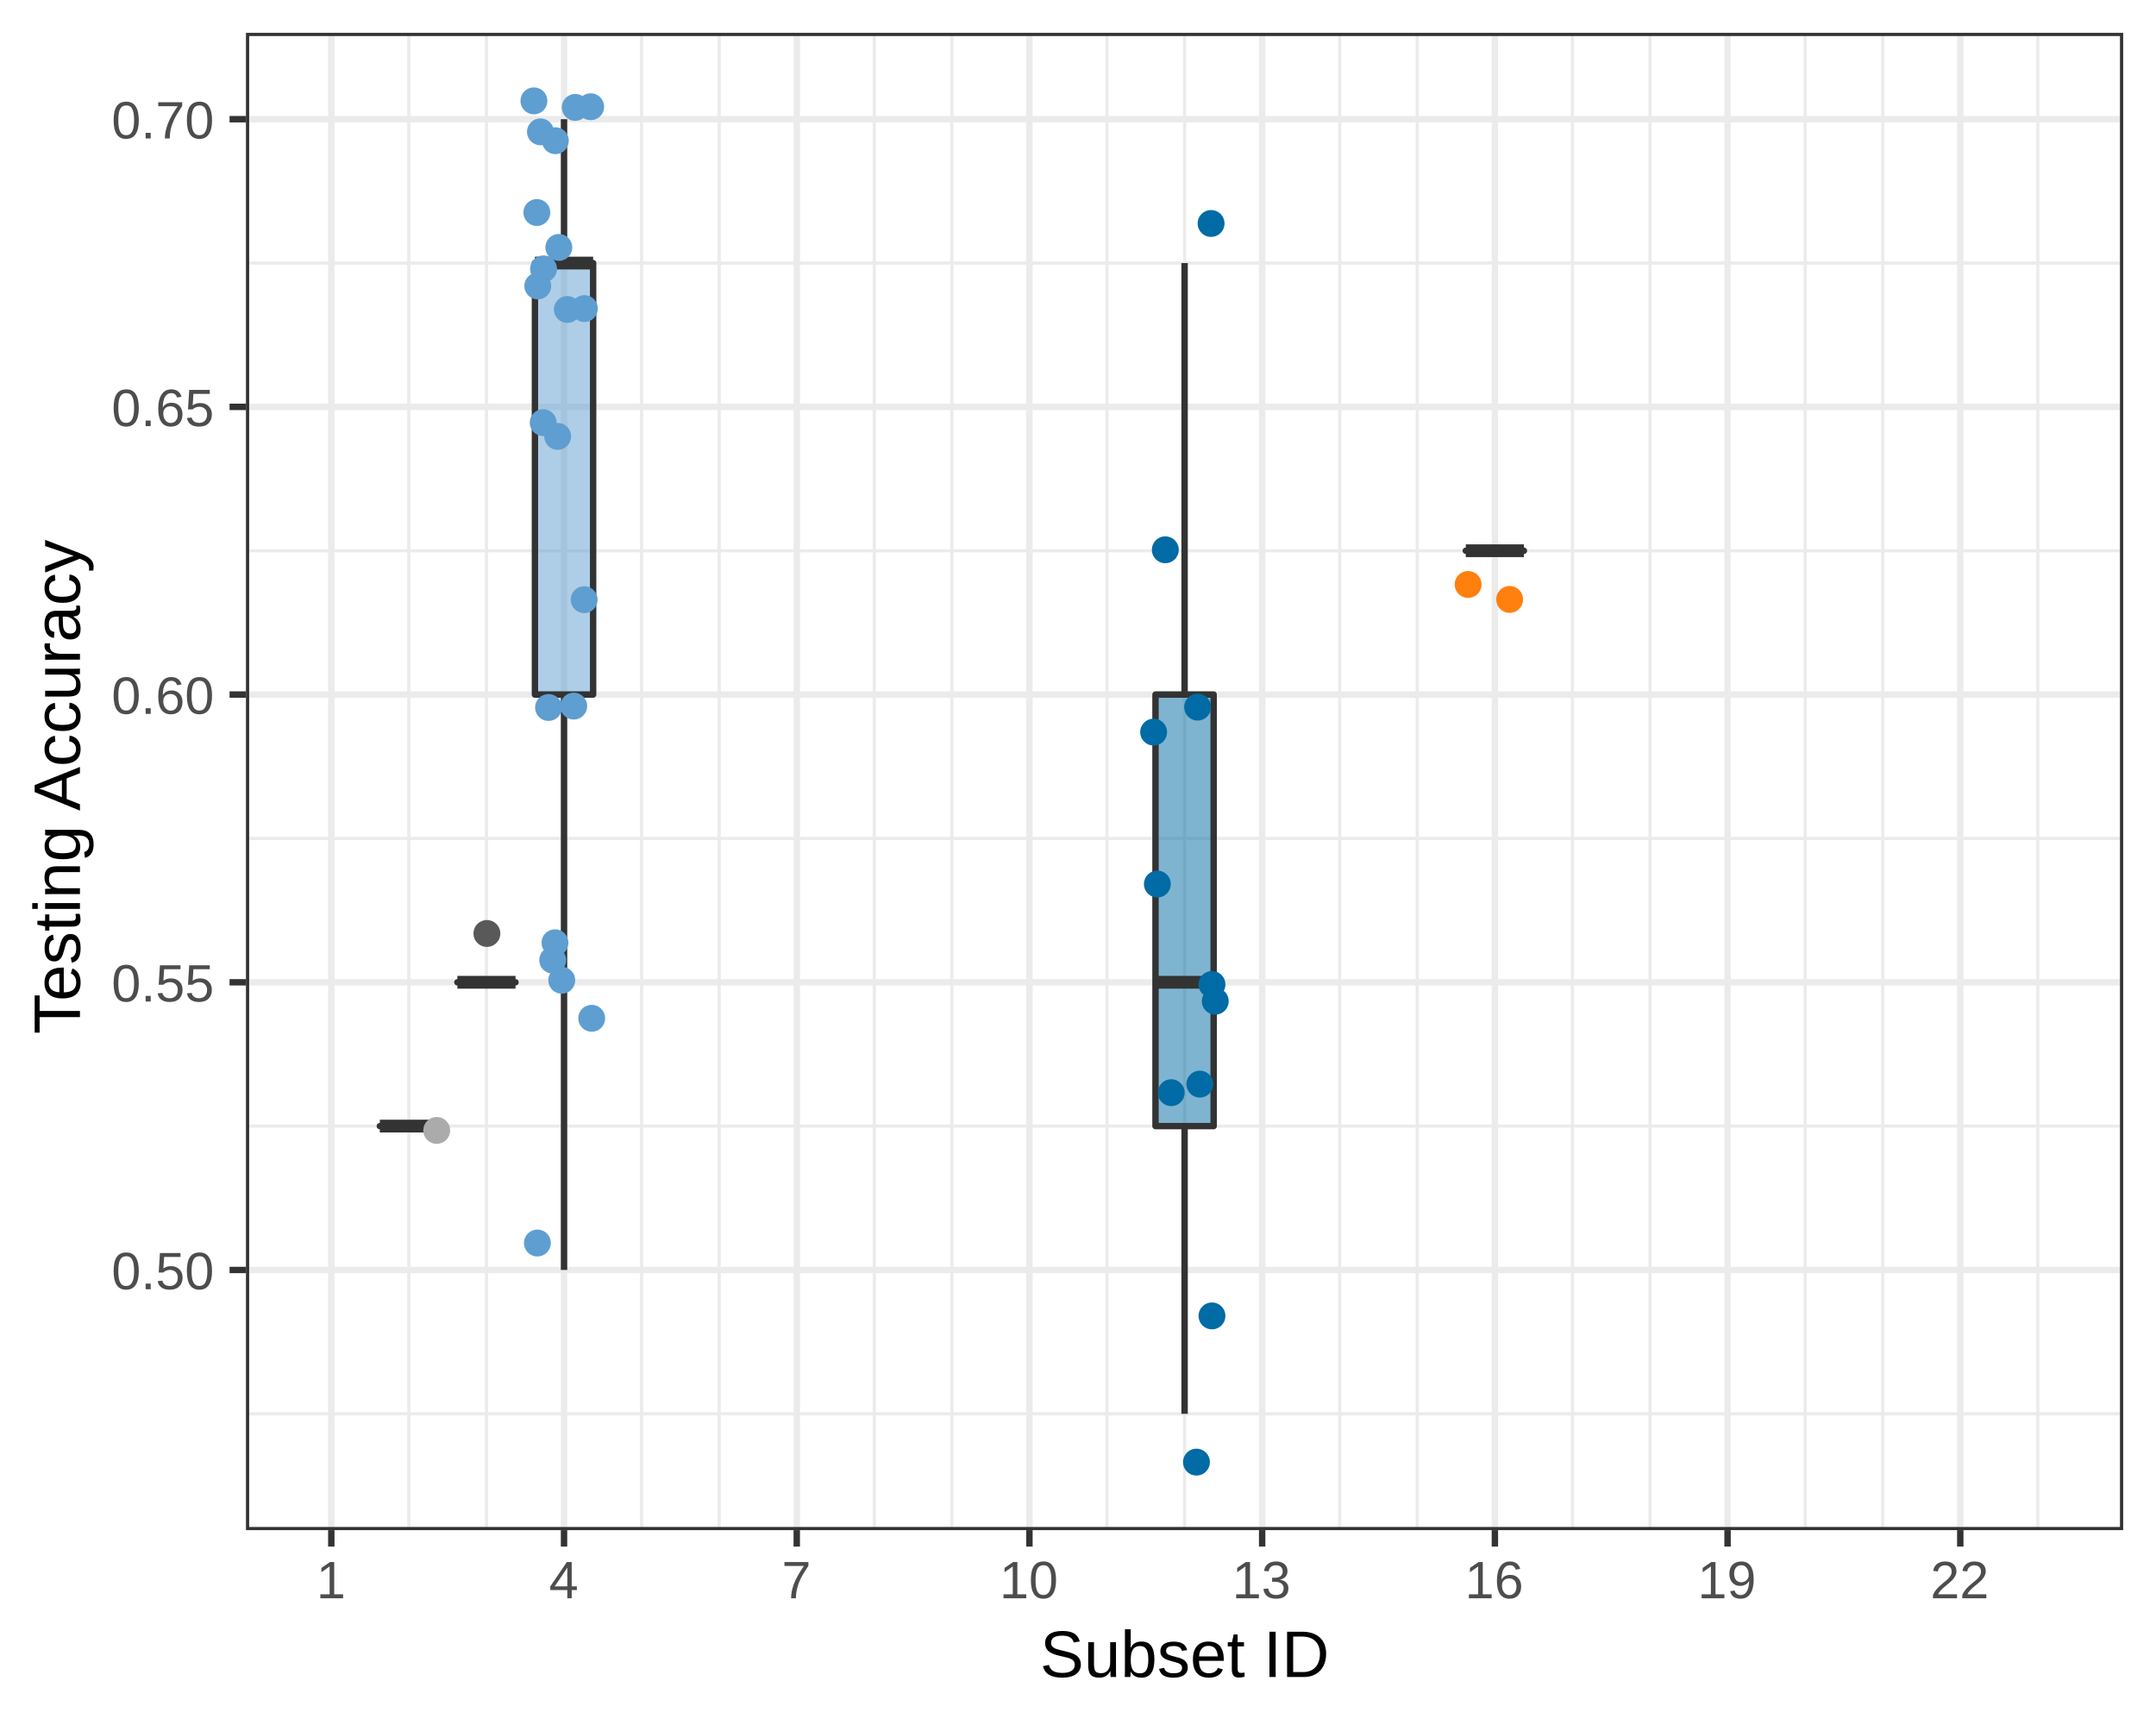
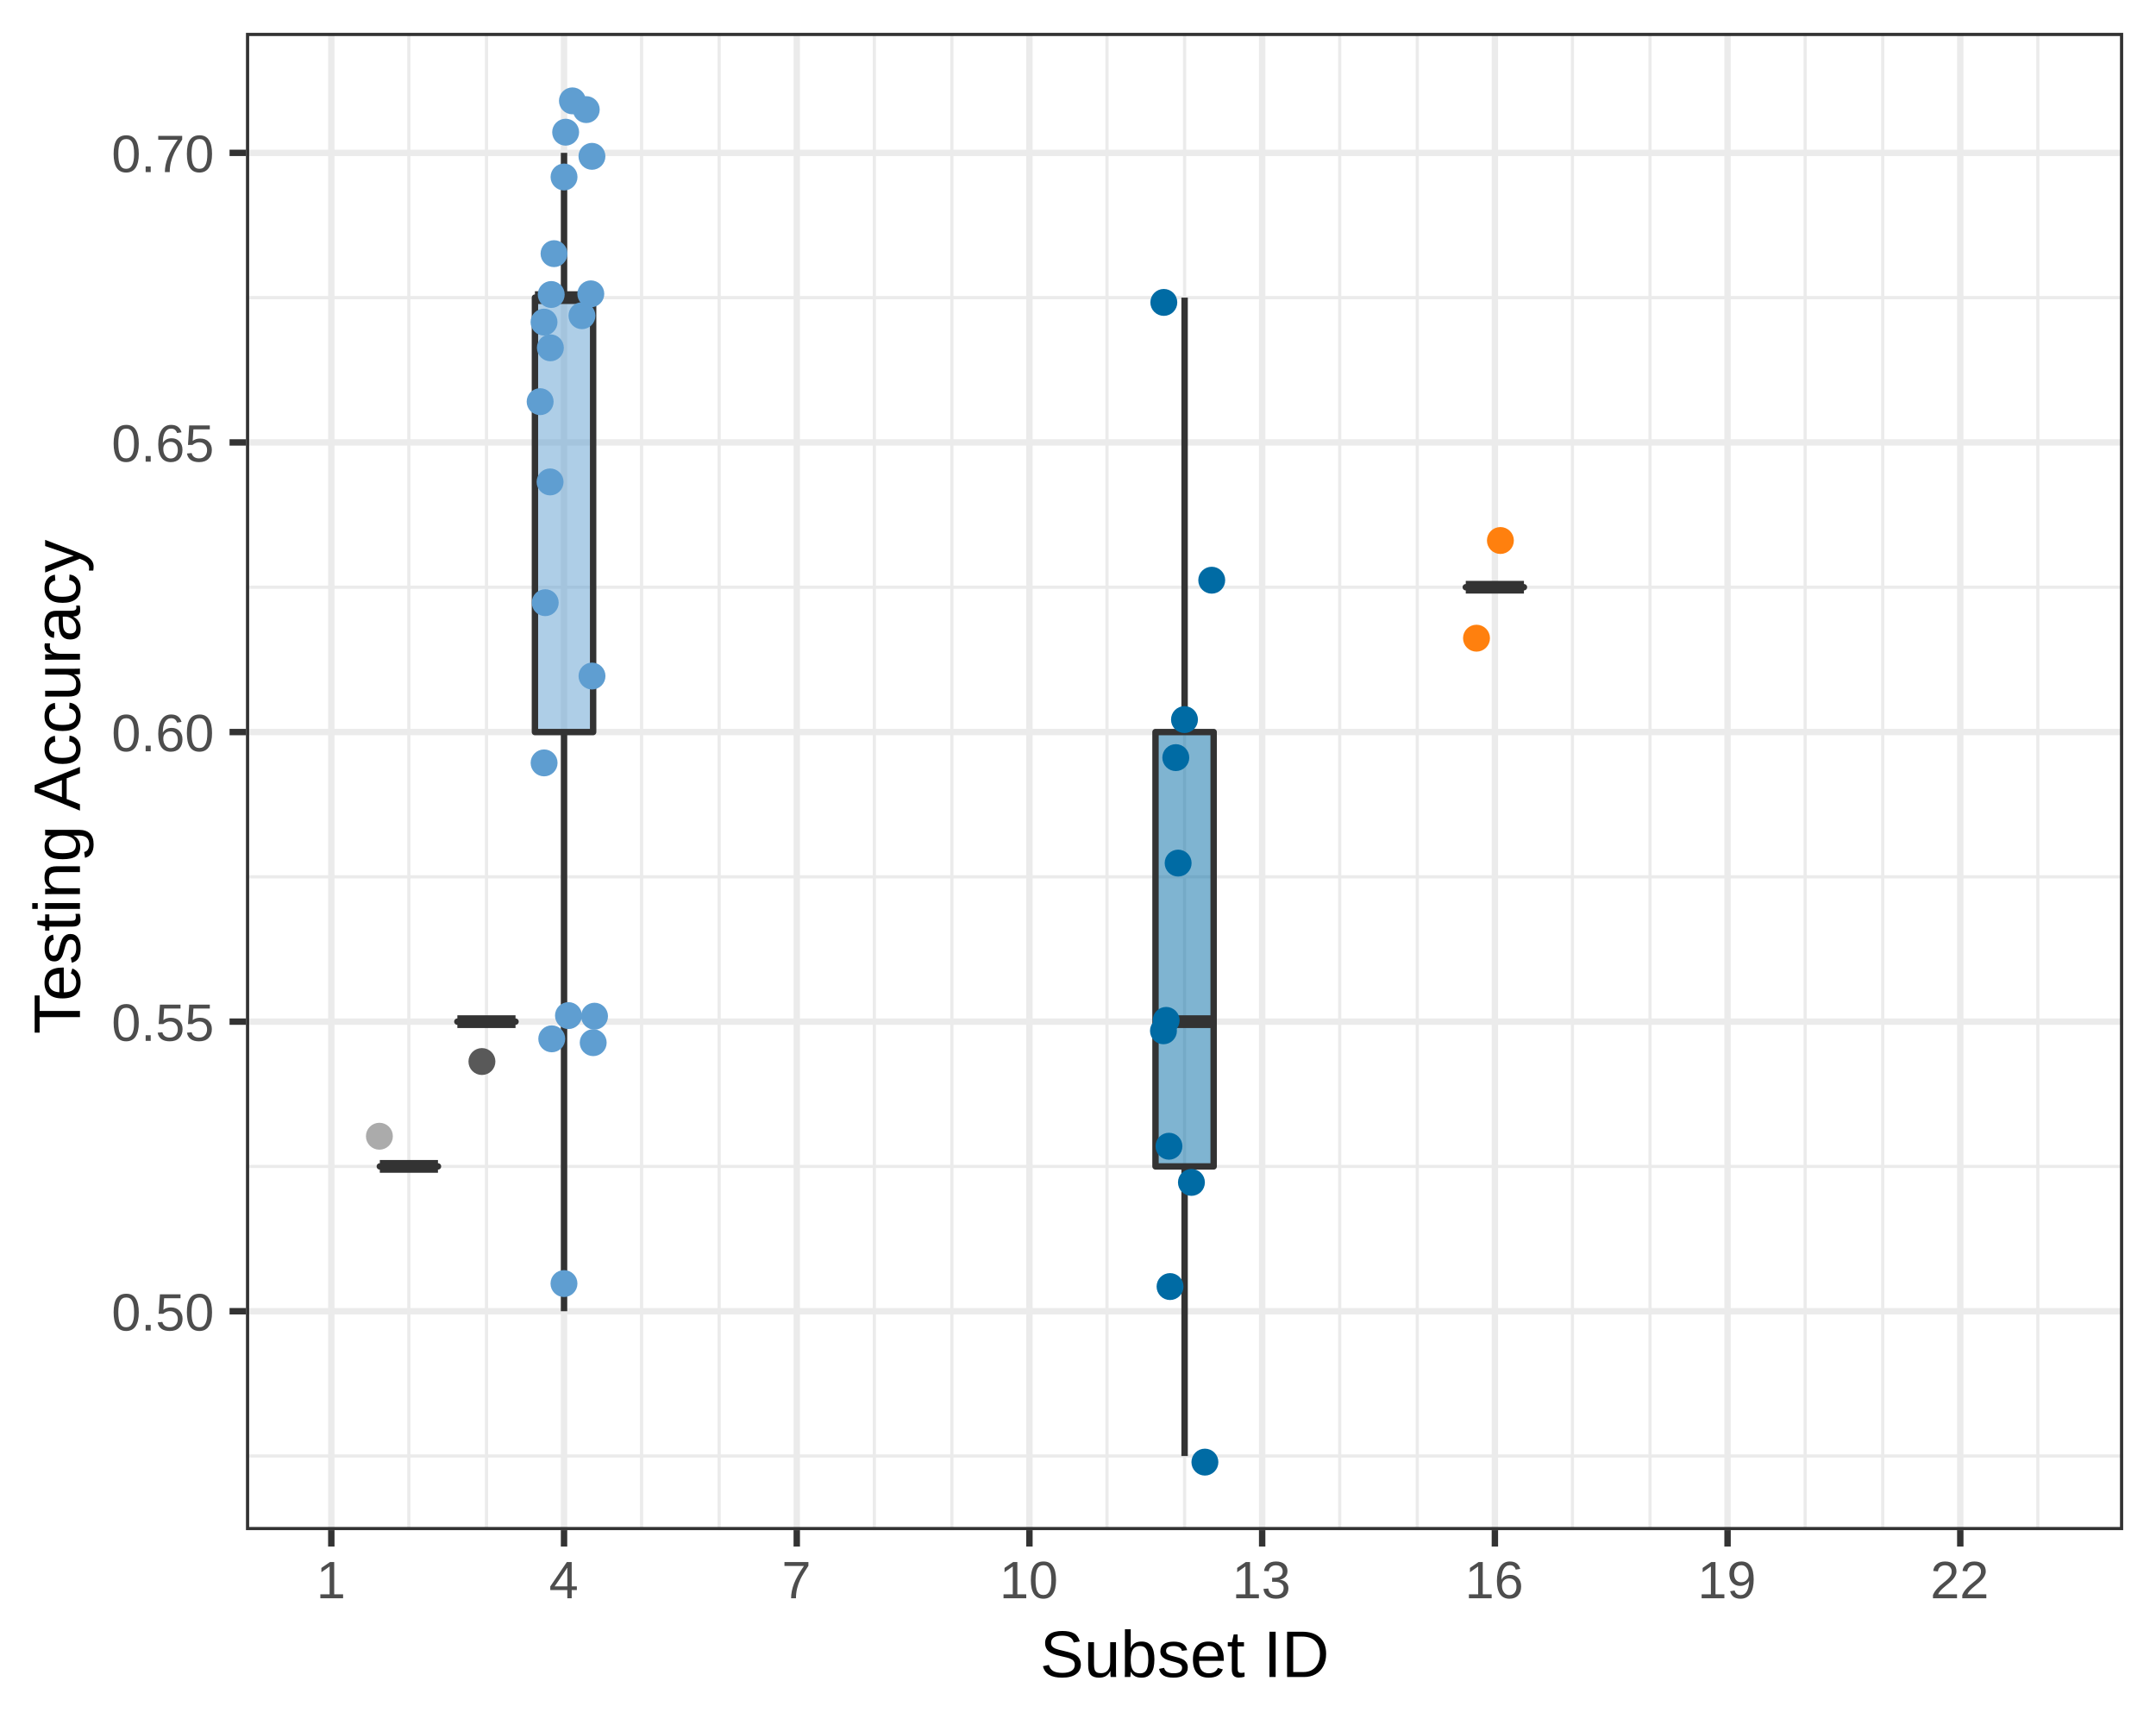
<svg xmlns="http://www.w3.org/2000/svg" viewBox="0 0 360.00 288.00">
  <defs>
    <style type="text/css">
    line, polyline, path, rect, circle {
      fill: none;
      stroke: #000000;
      stroke-linecap: round;
      stroke-linejoin: round;
      stroke-miterlimit: 10.00;
    }
  </style>
  </defs>
  <rect width="100%" height="100%" style="stroke: none; fill: #FFFFFF;" />
  <rect x="0.00" y="0.00" width="360.00" height="288.00" style="stroke-width: 1.07; stroke: #FFFFFF; fill: #FFFFFF;" />
  <defs>
    <clipPath id="cpNDEuMDczNXwzNTQuNTIxfDI1NS40NzR8NS40Nzk0NQ==">
      <rect x="41.07" y="5.48" width="313.45" height="249.99" />
    </clipPath>
  </defs>
  <rect x="41.07" y="5.48" width="313.45" height="249.99" style="stroke-width: 1.07; stroke: none; fill: #FFFFFF;" clip-path="url(#cpNDEuMDczNXwzNTQuNTIxfDI1NS40NzR8NS40Nzk0NQ==)" />
-   <polyline points="41.07,236.04 354.52,236.04 " style="stroke-width: 0.53; stroke: #EBEBEB; stroke-linecap: butt;" clip-path="url(#cpNDEuMDczNXwzNTQuNTIxfDI1NS40NzR8NS40Nzk0NQ==)" />
-   <polyline points="41.07,188.01 354.52,188.01 " style="stroke-width: 0.53; stroke: #EBEBEB; stroke-linecap: butt;" clip-path="url(#cpNDEuMDczNXwzNTQuNTIxfDI1NS40NzR8NS40Nzk0NQ==)" />
-   <polyline points="41.07,139.98 354.52,139.98 " style="stroke-width: 0.53; stroke: #EBEBEB; stroke-linecap: butt;" clip-path="url(#cpNDEuMDczNXwzNTQuNTIxfDI1NS40NzR8NS40Nzk0NQ==)" />
-   <polyline points="41.07,91.95 354.52,91.95 " style="stroke-width: 0.53; stroke: #EBEBEB; stroke-linecap: butt;" clip-path="url(#cpNDEuMDczNXwzNTQuNTIxfDI1NS40NzR8NS40Nzk0NQ==)" />
-   <polyline points="41.07,43.92 354.52,43.92 " style="stroke-width: 0.53; stroke: #EBEBEB; stroke-linecap: butt;" clip-path="url(#cpNDEuMDczNXwzNTQuNTIxfDI1NS40NzR8NS40Nzk0NQ==)" />
+   <polyline points="41.07,243.09 354.52,243.09 " style="stroke-width: 0.53; stroke: #EBEBEB; stroke-linecap: butt;" clip-path="url(#cpNDEuMDczNXwzNTQuNTIxfDI1NS40NzR8NS40Nzk0NQ==)" />
+   <polyline points="41.07,194.74 354.52,194.74 " style="stroke-width: 0.53; stroke: #EBEBEB; stroke-linecap: butt;" clip-path="url(#cpNDEuMDczNXwzNTQuNTIxfDI1NS40NzR8NS40Nzk0NQ==)" />
+   <polyline points="41.07,146.39 354.52,146.39 " style="stroke-width: 0.53; stroke: #EBEBEB; stroke-linecap: butt;" clip-path="url(#cpNDEuMDczNXwzNTQuNTIxfDI1NS40NzR8NS40Nzk0NQ==)" />
+   <polyline points="41.07,98.04 354.52,98.04 " style="stroke-width: 0.53; stroke: #EBEBEB; stroke-linecap: butt;" clip-path="url(#cpNDEuMDczNXwzNTQuNTIxfDI1NS40NzR8NS40Nzk0NQ==)" />
+   <polyline points="41.07,49.69 354.52,49.69 " style="stroke-width: 0.53; stroke: #EBEBEB; stroke-linecap: butt;" clip-path="url(#cpNDEuMDczNXwzNTQuNTIxfDI1NS40NzR8NS40Nzk0NQ==)" />
  <polyline points="68.27,255.47 68.27,5.48 " style="stroke-width: 0.53; stroke: #EBEBEB; stroke-linecap: butt;" clip-path="url(#cpNDEuMDczNXwzNTQuNTIxfDI1NS40NzR8NS40Nzk0NQ==)" />
  <polyline points="81.23,255.47 81.23,5.48 " style="stroke-width: 0.53; stroke: #EBEBEB; stroke-linecap: butt;" clip-path="url(#cpNDEuMDczNXwzNTQuNTIxfDI1NS40NzR8NS40Nzk0NQ==)" />
  <polyline points="107.13,255.47 107.13,5.48 " style="stroke-width: 0.53; stroke: #EBEBEB; stroke-linecap: butt;" clip-path="url(#cpNDEuMDczNXwzNTQuNTIxfDI1NS40NzR8NS40Nzk0NQ==)" />
  <polyline points="120.08,255.47 120.08,5.48 " style="stroke-width: 0.53; stroke: #EBEBEB; stroke-linecap: butt;" clip-path="url(#cpNDEuMDczNXwzNTQuNTIxfDI1NS40NzR8NS40Nzk0NQ==)" />
  <polyline points="145.99,255.47 145.99,5.48 " style="stroke-width: 0.53; stroke: #EBEBEB; stroke-linecap: butt;" clip-path="url(#cpNDEuMDczNXwzNTQuNTIxfDI1NS40NzR8NS40Nzk0NQ==)" />
  <polyline points="158.94,255.47 158.94,5.48 " style="stroke-width: 0.53; stroke: #EBEBEB; stroke-linecap: butt;" clip-path="url(#cpNDEuMDczNXwzNTQuNTIxfDI1NS40NzR8NS40Nzk0NQ==)" />
  <polyline points="184.84,255.47 184.84,5.48 " style="stroke-width: 0.53; stroke: #EBEBEB; stroke-linecap: butt;" clip-path="url(#cpNDEuMDczNXwzNTQuNTIxfDI1NS40NzR8NS40Nzk0NQ==)" />
  <polyline points="197.80,255.47 197.80,5.48 " style="stroke-width: 0.53; stroke: #EBEBEB; stroke-linecap: butt;" clip-path="url(#cpNDEuMDczNXwzNTQuNTIxfDI1NS40NzR8NS40Nzk0NQ==)" />
  <polyline points="223.70,255.47 223.70,5.48 " style="stroke-width: 0.53; stroke: #EBEBEB; stroke-linecap: butt;" clip-path="url(#cpNDEuMDczNXwzNTQuNTIxfDI1NS40NzR8NS40Nzk0NQ==)" />
  <polyline points="236.65,255.47 236.65,5.48 " style="stroke-width: 0.53; stroke: #EBEBEB; stroke-linecap: butt;" clip-path="url(#cpNDEuMDczNXwzNTQuNTIxfDI1NS40NzR8NS40Nzk0NQ==)" />
  <polyline points="262.56,255.47 262.56,5.48 " style="stroke-width: 0.53; stroke: #EBEBEB; stroke-linecap: butt;" clip-path="url(#cpNDEuMDczNXwzNTQuNTIxfDI1NS40NzR8NS40Nzk0NQ==)" />
  <polyline points="275.51,255.47 275.51,5.48 " style="stroke-width: 0.53; stroke: #EBEBEB; stroke-linecap: butt;" clip-path="url(#cpNDEuMDczNXwzNTQuNTIxfDI1NS40NzR8NS40Nzk0NQ==)" />
  <polyline points="301.42,255.47 301.42,5.48 " style="stroke-width: 0.53; stroke: #EBEBEB; stroke-linecap: butt;" clip-path="url(#cpNDEuMDczNXwzNTQuNTIxfDI1NS40NzR8NS40Nzk0NQ==)" />
  <polyline points="314.37,255.47 314.37,5.48 " style="stroke-width: 0.53; stroke: #EBEBEB; stroke-linecap: butt;" clip-path="url(#cpNDEuMDczNXwzNTQuNTIxfDI1NS40NzR8NS40Nzk0NQ==)" />
  <polyline points="340.27,255.47 340.27,5.48 " style="stroke-width: 0.53; stroke: #EBEBEB; stroke-linecap: butt;" clip-path="url(#cpNDEuMDczNXwzNTQuNTIxfDI1NS40NzR8NS40Nzk0NQ==)" />
-   <polyline points="41.07,212.03 354.52,212.03 " style="stroke-width: 1.07; stroke: #EBEBEB; stroke-linecap: butt;" clip-path="url(#cpNDEuMDczNXwzNTQuNTIxfDI1NS40NzR8NS40Nzk0NQ==)" />
-   <polyline points="41.07,164.00 354.52,164.00 " style="stroke-width: 1.07; stroke: #EBEBEB; stroke-linecap: butt;" clip-path="url(#cpNDEuMDczNXwzNTQuNTIxfDI1NS40NzR8NS40Nzk0NQ==)" />
-   <polyline points="41.07,115.96 354.52,115.96 " style="stroke-width: 1.07; stroke: #EBEBEB; stroke-linecap: butt;" clip-path="url(#cpNDEuMDczNXwzNTQuNTIxfDI1NS40NzR8NS40Nzk0NQ==)" />
-   <polyline points="41.07,67.93 354.52,67.93 " style="stroke-width: 1.07; stroke: #EBEBEB; stroke-linecap: butt;" clip-path="url(#cpNDEuMDczNXwzNTQuNTIxfDI1NS40NzR8NS40Nzk0NQ==)" />
-   <polyline points="41.07,19.90 354.52,19.90 " style="stroke-width: 1.07; stroke: #EBEBEB; stroke-linecap: butt;" clip-path="url(#cpNDEuMDczNXwzNTQuNTIxfDI1NS40NzR8NS40Nzk0NQ==)" />
+   <polyline points="41.07,218.92 354.52,218.92 " style="stroke-width: 1.07; stroke: #EBEBEB; stroke-linecap: butt;" clip-path="url(#cpNDEuMDczNXwzNTQuNTIxfDI1NS40NzR8NS40Nzk0NQ==)" />
+   <polyline points="41.07,170.57 354.52,170.57 " style="stroke-width: 1.07; stroke: #EBEBEB; stroke-linecap: butt;" clip-path="url(#cpNDEuMDczNXwzNTQuNTIxfDI1NS40NzR8NS40Nzk0NQ==)" />
+   <polyline points="41.07,122.22 354.52,122.22 " style="stroke-width: 1.07; stroke: #EBEBEB; stroke-linecap: butt;" clip-path="url(#cpNDEuMDczNXwzNTQuNTIxfDI1NS40NzR8NS40Nzk0NQ==)" />
+   <polyline points="41.07,73.87 354.52,73.87 " style="stroke-width: 1.07; stroke: #EBEBEB; stroke-linecap: butt;" clip-path="url(#cpNDEuMDczNXwzNTQuNTIxfDI1NS40NzR8NS40Nzk0NQ==)" />
+   <polyline points="41.07,25.52 354.52,25.52 " style="stroke-width: 1.07; stroke: #EBEBEB; stroke-linecap: butt;" clip-path="url(#cpNDEuMDczNXwzNTQuNTIxfDI1NS40NzR8NS40Nzk0NQ==)" />
  <polyline points="55.32,255.47 55.32,5.48 " style="stroke-width: 1.07; stroke: #EBEBEB; stroke-linecap: butt;" clip-path="url(#cpNDEuMDczNXwzNTQuNTIxfDI1NS40NzR8NS40Nzk0NQ==)" />
  <polyline points="94.18,255.47 94.18,5.48 " style="stroke-width: 1.07; stroke: #EBEBEB; stroke-linecap: butt;" clip-path="url(#cpNDEuMDczNXwzNTQuNTIxfDI1NS40NzR8NS40Nzk0NQ==)" />
  <polyline points="133.04,255.47 133.04,5.48 " style="stroke-width: 1.07; stroke: #EBEBEB; stroke-linecap: butt;" clip-path="url(#cpNDEuMDczNXwzNTQuNTIxfDI1NS40NzR8NS40Nzk0NQ==)" />
  <polyline points="171.89,255.47 171.89,5.48 " style="stroke-width: 1.07; stroke: #EBEBEB; stroke-linecap: butt;" clip-path="url(#cpNDEuMDczNXwzNTQuNTIxfDI1NS40NzR8NS40Nzk0NQ==)" />
  <polyline points="210.75,255.47 210.75,5.48 " style="stroke-width: 1.07; stroke: #EBEBEB; stroke-linecap: butt;" clip-path="url(#cpNDEuMDczNXwzNTQuNTIxfDI1NS40NzR8NS40Nzk0NQ==)" />
  <polyline points="249.61,255.47 249.61,5.48 " style="stroke-width: 1.07; stroke: #EBEBEB; stroke-linecap: butt;" clip-path="url(#cpNDEuMDczNXwzNTQuNTIxfDI1NS40NzR8NS40Nzk0NQ==)" />
  <polyline points="288.46,255.47 288.46,5.48 " style="stroke-width: 1.07; stroke: #EBEBEB; stroke-linecap: butt;" clip-path="url(#cpNDEuMDczNXwzNTQuNTIxfDI1NS40NzR8NS40Nzk0NQ==)" />
  <polyline points="327.32,255.47 327.32,5.48 " style="stroke-width: 1.07; stroke: #EBEBEB; stroke-linecap: butt;" clip-path="url(#cpNDEuMDczNXwzNTQuNTIxfDI1NS40NzR8NS40Nzk0NQ==)" />
-   <line x1="68.27" y1="188.01" x2="68.27" y2="188.01" style="stroke-width: 1.07; stroke: #333333; stroke-linecap: butt;" clip-path="url(#cpNDEuMDczNXwzNTQuNTIxfDI1NS40NzR8NS40Nzk0NQ==)" />
-   <line x1="68.27" y1="188.01" x2="68.27" y2="188.01" style="stroke-width: 1.07; stroke: #333333; stroke-linecap: butt;" clip-path="url(#cpNDEuMDczNXwzNTQuNTIxfDI1NS40NzR8NS40Nzk0NQ==)" />
-   <polyline points="63.42,188.01 63.42,188.01 73.13,188.01 73.13,188.01 63.42,188.01 " style="stroke-width: 1.07; stroke: #333333; fill: #ABABAB; fill-opacity: 0.50;" clip-path="url(#cpNDEuMDczNXwzNTQuNTIxfDI1NS40NzR8NS40Nzk0NQ==)" />
-   <line x1="63.42" y1="188.01" x2="73.13" y2="188.01" style="stroke-width: 2.13; stroke: #333333; stroke-linecap: butt;" clip-path="url(#cpNDEuMDczNXwzNTQuNTIxfDI1NS40NzR8NS40Nzk0NQ==)" />
-   <line x1="81.23" y1="164.00" x2="81.23" y2="164.00" style="stroke-width: 1.07; stroke: #333333; stroke-linecap: butt;" clip-path="url(#cpNDEuMDczNXwzNTQuNTIxfDI1NS40NzR8NS40Nzk0NQ==)" />
-   <line x1="81.23" y1="164.00" x2="81.23" y2="164.00" style="stroke-width: 1.07; stroke: #333333; stroke-linecap: butt;" clip-path="url(#cpNDEuMDczNXwzNTQuNTIxfDI1NS40NzR8NS40Nzk0NQ==)" />
-   <polyline points="76.37,164.00 76.37,164.00 86.08,164.00 86.08,164.00 76.37,164.00 " style="stroke-width: 1.07; stroke: #333333; fill: #595959; fill-opacity: 0.50;" clip-path="url(#cpNDEuMDczNXwzNTQuNTIxfDI1NS40NzR8NS40Nzk0NQ==)" />
-   <line x1="76.37" y1="164.00" x2="86.08" y2="164.00" style="stroke-width: 2.13; stroke: #333333; stroke-linecap: butt;" clip-path="url(#cpNDEuMDczNXwzNTQuNTIxfDI1NS40NzR8NS40Nzk0NQ==)" />
-   <line x1="94.18" y1="43.92" x2="94.18" y2="19.90" style="stroke-width: 1.07; stroke: #333333; stroke-linecap: butt;" clip-path="url(#cpNDEuMDczNXwzNTQuNTIxfDI1NS40NzR8NS40Nzk0NQ==)" />
-   <line x1="94.18" y1="115.96" x2="94.18" y2="212.03" style="stroke-width: 1.07; stroke: #333333; stroke-linecap: butt;" clip-path="url(#cpNDEuMDczNXwzNTQuNTIxfDI1NS40NzR8NS40Nzk0NQ==)" />
-   <polyline points="89.32,43.92 89.32,115.96 99.04,115.96 99.04,43.92 89.32,43.92 " style="stroke-width: 1.07; stroke: #333333; fill: #5F9ED1; fill-opacity: 0.50;" clip-path="url(#cpNDEuMDczNXwzNTQuNTIxfDI1NS40NzR8NS40Nzk0NQ==)" />
-   <line x1="89.32" y1="43.92" x2="99.04" y2="43.92" style="stroke-width: 2.13; stroke: #333333; stroke-linecap: butt;" clip-path="url(#cpNDEuMDczNXwzNTQuNTIxfDI1NS40NzR8NS40Nzk0NQ==)" />
-   <line x1="197.80" y1="115.96" x2="197.80" y2="43.92" style="stroke-width: 1.07; stroke: #333333; stroke-linecap: butt;" clip-path="url(#cpNDEuMDczNXwzNTQuNTIxfDI1NS40NzR8NS40Nzk0NQ==)" />
-   <line x1="197.80" y1="188.01" x2="197.80" y2="236.04" style="stroke-width: 1.07; stroke: #333333; stroke-linecap: butt;" clip-path="url(#cpNDEuMDczNXwzNTQuNTIxfDI1NS40NzR8NS40Nzk0NQ==)" />
-   <polyline points="192.94,115.96 192.94,188.01 202.65,188.01 202.65,115.96 192.94,115.96 " style="stroke-width: 1.07; stroke: #333333; fill: #006BA4; fill-opacity: 0.50;" clip-path="url(#cpNDEuMDczNXwzNTQuNTIxfDI1NS40NzR8NS40Nzk0NQ==)" />
-   <line x1="192.94" y1="164.00" x2="202.65" y2="164.00" style="stroke-width: 2.13; stroke: #333333; stroke-linecap: butt;" clip-path="url(#cpNDEuMDczNXwzNTQuNTIxfDI1NS40NzR8NS40Nzk0NQ==)" />
-   <line x1="249.61" y1="91.95" x2="249.61" y2="91.95" style="stroke-width: 1.07; stroke: #333333; stroke-linecap: butt;" clip-path="url(#cpNDEuMDczNXwzNTQuNTIxfDI1NS40NzR8NS40Nzk0NQ==)" />
-   <line x1="249.61" y1="91.95" x2="249.61" y2="91.95" style="stroke-width: 1.07; stroke: #333333; stroke-linecap: butt;" clip-path="url(#cpNDEuMDczNXwzNTQuNTIxfDI1NS40NzR8NS40Nzk0NQ==)" />
-   <polyline points="244.75,91.95 244.75,91.95 254.46,91.95 254.46,91.95 244.75,91.95 " style="stroke-width: 1.07; stroke: #333333; fill: #FF800E; fill-opacity: 0.50;" clip-path="url(#cpNDEuMDczNXwzNTQuNTIxfDI1NS40NzR8NS40Nzk0NQ==)" />
-   <line x1="244.75" y1="91.95" x2="254.46" y2="91.95" style="stroke-width: 2.13; stroke: #333333; stroke-linecap: butt;" clip-path="url(#cpNDEuMDczNXwzNTQuNTIxfDI1NS40NzR8NS40Nzk0NQ==)" />
-   <circle cx="92.67" cy="157.40" r="1.42pt" style="stroke-width: 0.71; stroke: #5F9ED1; fill: #5F9ED1;" clip-path="url(#cpNDEuMDczNXwzNTQuNTIxfDI1NS40NzR8NS40Nzk0NQ==)" />
-   <circle cx="202.37" cy="219.70" r="1.42pt" style="stroke-width: 0.71; stroke: #006BA4; fill: #006BA4;" clip-path="url(#cpNDEuMDczNXwzNTQuNTIxfDI1NS40NzR8NS40Nzk0NQ==)" />
-   <circle cx="195.57" cy="182.43" r="1.42pt" style="stroke-width: 0.71; stroke: #006BA4; fill: #006BA4;" clip-path="url(#cpNDEuMDczNXwzNTQuNTIxfDI1NS40NzR8NS40Nzk0NQ==)" />
-   <circle cx="90.76" cy="44.89" r="1.42pt" style="stroke-width: 0.71; stroke: #5F9ED1; fill: #5F9ED1;" clip-path="url(#cpNDEuMDczNXwzNTQuNTIxfDI1NS40NzR8NS40Nzk0NQ==)" />
-   <circle cx="72.92" cy="188.73" r="1.42pt" style="stroke-width: 0.71; stroke: #ABABAB; fill: #ABABAB;" clip-path="url(#cpNDEuMDczNXwzNTQuNTIxfDI1NS40NzR8NS40Nzk0NQ==)" />
-   <circle cx="89.15" cy="16.84" r="1.42pt" style="stroke-width: 0.71; stroke: #5F9ED1; fill: #5F9ED1;" clip-path="url(#cpNDEuMDczNXwzNTQuNTIxfDI1NS40NzR8NS40Nzk0NQ==)" />
-   <circle cx="97.54" cy="100.12" r="1.42pt" style="stroke-width: 0.71; stroke: #5F9ED1; fill: #5F9ED1;" clip-path="url(#cpNDEuMDczNXwzNTQuNTIxfDI1NS40NzR8NS40Nzk0NQ==)" />
-   <circle cx="89.80" cy="47.74" r="1.42pt" style="stroke-width: 0.71; stroke: #5F9ED1; fill: #5F9ED1;" clip-path="url(#cpNDEuMDczNXwzNTQuNTIxfDI1NS40NzR8NS40Nzk0NQ==)" />
-   <circle cx="199.97" cy="118.06" r="1.42pt" style="stroke-width: 0.71; stroke: #006BA4; fill: #006BA4;" clip-path="url(#cpNDEuMDczNXwzNTQuNTIxfDI1NS40NzR8NS40Nzk0NQ==)" />
-   <circle cx="193.25" cy="147.60" r="1.42pt" style="stroke-width: 0.71; stroke: #006BA4; fill: #006BA4;" clip-path="url(#cpNDEuMDczNXwzNTQuNTIxfDI1NS40NzR8NS40Nzk0NQ==)" />
-   <circle cx="93.80" cy="163.66" r="1.42pt" style="stroke-width: 0.71; stroke: #5F9ED1; fill: #5F9ED1;" clip-path="url(#cpNDEuMDczNXwzNTQuNTIxfDI1NS40NzR8NS40Nzk0NQ==)" />
-   <circle cx="89.73" cy="207.53" r="1.42pt" style="stroke-width: 0.71; stroke: #5F9ED1; fill: #5F9ED1;" clip-path="url(#cpNDEuMDczNXwzNTQuNTIxfDI1NS40NzR8NS40Nzk0NQ==)" />
-   <circle cx="245.14" cy="97.58" r="1.42pt" style="stroke-width: 0.71; stroke: #FF800E; fill: #FF800E;" clip-path="url(#cpNDEuMDczNXwzNTQuNTIxfDI1NS40NzR8NS40Nzk0NQ==)" />
-   <circle cx="90.70" cy="70.56" r="1.42pt" style="stroke-width: 0.71; stroke: #5F9ED1; fill: #5F9ED1;" clip-path="url(#cpNDEuMDczNXwzNTQuNTIxfDI1NS40NzR8NS40Nzk0NQ==)" />
-   <circle cx="95.80" cy="117.89" r="1.42pt" style="stroke-width: 0.71; stroke: #5F9ED1; fill: #5F9ED1;" clip-path="url(#cpNDEuMDczNXwzNTQuNTIxfDI1NS40NzR8NS40Nzk0NQ==)" />
-   <circle cx="93.31" cy="41.31" r="1.42pt" style="stroke-width: 0.71; stroke: #5F9ED1; fill: #5F9ED1;" clip-path="url(#cpNDEuMDczNXwzNTQuNTIxfDI1NS40NzR8NS40Nzk0NQ==)" />
-   <circle cx="96.05" cy="17.93" r="1.42pt" style="stroke-width: 0.71; stroke: #5F9ED1; fill: #5F9ED1;" clip-path="url(#cpNDEuMDczNXwzNTQuNTIxfDI1NS40NzR8NS40Nzk0NQ==)" />
-   <circle cx="92.73" cy="23.49" r="1.42pt" style="stroke-width: 0.71; stroke: #5F9ED1; fill: #5F9ED1;" clip-path="url(#cpNDEuMDczNXwzNTQuNTIxfDI1NS40NzR8NS40Nzk0NQ==)" />
-   <circle cx="98.80" cy="170.01" r="1.42pt" style="stroke-width: 0.71; stroke: #5F9ED1; fill: #5F9ED1;" clip-path="url(#cpNDEuMDczNXwzNTQuNTIxfDI1NS40NzR8NS40Nzk0NQ==)" />
-   <circle cx="192.63" cy="122.23" r="1.42pt" style="stroke-width: 0.71; stroke: #006BA4; fill: #006BA4;" clip-path="url(#cpNDEuMDczNXwzNTQuNTIxfDI1NS40NzR8NS40Nzk0NQ==)" />
-   <circle cx="89.64" cy="35.48" r="1.42pt" style="stroke-width: 0.71; stroke: #5F9ED1; fill: #5F9ED1;" clip-path="url(#cpNDEuMDczNXwzNTQuNTIxfDI1NS40NzR8NS40Nzk0NQ==)" />
-   <circle cx="199.78" cy="244.11" r="1.42pt" style="stroke-width: 0.71; stroke: #006BA4; fill: #006BA4;" clip-path="url(#cpNDEuMDczNXwzNTQuNTIxfDI1NS40NzR8NS40Nzk0NQ==)" />
-   <circle cx="94.73" cy="51.67" r="1.42pt" style="stroke-width: 0.71; stroke: #5F9ED1; fill: #5F9ED1;" clip-path="url(#cpNDEuMDczNXwzNTQuNTIxfDI1NS40NzR8NS40Nzk0NQ==)" />
-   <circle cx="92.29" cy="160.30" r="1.42pt" style="stroke-width: 0.71; stroke: #5F9ED1; fill: #5F9ED1;" clip-path="url(#cpNDEuMDczNXwzNTQuNTIxfDI1NS40NzR8NS40Nzk0NQ==)" />
-   <circle cx="202.22" cy="37.31" r="1.42pt" style="stroke-width: 0.71; stroke: #006BA4; fill: #006BA4;" clip-path="url(#cpNDEuMDczNXwzNTQuNTIxfDI1NS40NzR8NS40Nzk0NQ==)" />
-   <circle cx="91.59" cy="118.12" r="1.42pt" style="stroke-width: 0.71; stroke: #5F9ED1; fill: #5F9ED1;" clip-path="url(#cpNDEuMDczNXwzNTQuNTIxfDI1NS40NzR8NS40Nzk0NQ==)" />
-   <circle cx="200.34" cy="181.00" r="1.42pt" style="stroke-width: 0.71; stroke: #006BA4; fill: #006BA4;" clip-path="url(#cpNDEuMDczNXwzNTQuNTIxfDI1NS40NzR8NS40Nzk0NQ==)" />
-   <circle cx="97.57" cy="51.52" r="1.42pt" style="stroke-width: 0.71; stroke: #5F9ED1; fill: #5F9ED1;" clip-path="url(#cpNDEuMDczNXwzNTQuNTIxfDI1NS40NzR8NS40Nzk0NQ==)" />
-   <circle cx="252.07" cy="100.08" r="1.42pt" style="stroke-width: 0.71; stroke: #FF800E; fill: #FF800E;" clip-path="url(#cpNDEuMDczNXwzNTQuNTIxfDI1NS40NzR8NS40Nzk0NQ==)" />
-   <circle cx="98.63" cy="17.82" r="1.42pt" style="stroke-width: 0.71; stroke: #5F9ED1; fill: #5F9ED1;" clip-path="url(#cpNDEuMDczNXwzNTQuNTIxfDI1NS40NzR8NS40Nzk0NQ==)" />
-   <circle cx="202.37" cy="164.36" r="1.42pt" style="stroke-width: 0.71; stroke: #006BA4; fill: #006BA4;" clip-path="url(#cpNDEuMDczNXwzNTQuNTIxfDI1NS40NzR8NS40Nzk0NQ==)" />
-   <circle cx="194.58" cy="91.79" r="1.42pt" style="stroke-width: 0.71; stroke: #006BA4; fill: #006BA4;" clip-path="url(#cpNDEuMDczNXwzNTQuNTIxfDI1NS40NzR8NS40Nzk0NQ==)" />
-   <circle cx="93.12" cy="72.86" r="1.42pt" style="stroke-width: 0.71; stroke: #5F9ED1; fill: #5F9ED1;" clip-path="url(#cpNDEuMDczNXwzNTQuNTIxfDI1NS40NzR8NS40Nzk0NQ==)" />
-   <circle cx="202.92" cy="167.16" r="1.42pt" style="stroke-width: 0.71; stroke: #006BA4; fill: #006BA4;" clip-path="url(#cpNDEuMDczNXwzNTQuNTIxfDI1NS40NzR8NS40Nzk0NQ==)" />
-   <circle cx="81.30" cy="155.85" r="1.42pt" style="stroke-width: 0.71; stroke: #595959; fill: #595959;" clip-path="url(#cpNDEuMDczNXwzNTQuNTIxfDI1NS40NzR8NS40Nzk0NQ==)" />
-   <circle cx="90.24" cy="22.01" r="1.42pt" style="stroke-width: 0.71; stroke: #5F9ED1; fill: #5F9ED1;" clip-path="url(#cpNDEuMDczNXwzNTQuNTIxfDI1NS40NzR8NS40Nzk0NQ==)" />
+   <line x1="68.27" y1="194.74" x2="68.27" y2="194.74" style="stroke-width: 1.07; stroke: #333333; stroke-linecap: butt;" clip-path="url(#cpNDEuMDczNXwzNTQuNTIxfDI1NS40NzR8NS40Nzk0NQ==)" />
+   <line x1="68.27" y1="194.74" x2="68.27" y2="194.74" style="stroke-width: 1.07; stroke: #333333; stroke-linecap: butt;" clip-path="url(#cpNDEuMDczNXwzNTQuNTIxfDI1NS40NzR8NS40Nzk0NQ==)" />
+   <polyline points="63.42,194.74 63.42,194.74 73.13,194.74 73.13,194.74 63.42,194.74 " style="stroke-width: 1.07; stroke: #333333; fill: #ABABAB; fill-opacity: 0.50;" clip-path="url(#cpNDEuMDczNXwzNTQuNTIxfDI1NS40NzR8NS40Nzk0NQ==)" />
+   <line x1="63.42" y1="194.74" x2="73.13" y2="194.74" style="stroke-width: 2.13; stroke: #333333; stroke-linecap: butt;" clip-path="url(#cpNDEuMDczNXwzNTQuNTIxfDI1NS40NzR8NS40Nzk0NQ==)" />
+   <line x1="81.23" y1="170.57" x2="81.23" y2="170.57" style="stroke-width: 1.07; stroke: #333333; stroke-linecap: butt;" clip-path="url(#cpNDEuMDczNXwzNTQuNTIxfDI1NS40NzR8NS40Nzk0NQ==)" />
+   <line x1="81.23" y1="170.57" x2="81.23" y2="170.57" style="stroke-width: 1.07; stroke: #333333; stroke-linecap: butt;" clip-path="url(#cpNDEuMDczNXwzNTQuNTIxfDI1NS40NzR8NS40Nzk0NQ==)" />
+   <polyline points="76.37,170.57 76.37,170.57 86.08,170.57 86.08,170.57 76.37,170.57 " style="stroke-width: 1.07; stroke: #333333; fill: #595959; fill-opacity: 0.50;" clip-path="url(#cpNDEuMDczNXwzNTQuNTIxfDI1NS40NzR8NS40Nzk0NQ==)" />
+   <line x1="76.37" y1="170.57" x2="86.08" y2="170.57" style="stroke-width: 2.13; stroke: #333333; stroke-linecap: butt;" clip-path="url(#cpNDEuMDczNXwzNTQuNTIxfDI1NS40NzR8NS40Nzk0NQ==)" />
+   <line x1="94.18" y1="49.69" x2="94.18" y2="25.52" style="stroke-width: 1.07; stroke: #333333; stroke-linecap: butt;" clip-path="url(#cpNDEuMDczNXwzNTQuNTIxfDI1NS40NzR8NS40Nzk0NQ==)" />
+   <line x1="94.18" y1="122.22" x2="94.18" y2="218.92" style="stroke-width: 1.07; stroke: #333333; stroke-linecap: butt;" clip-path="url(#cpNDEuMDczNXwzNTQuNTIxfDI1NS40NzR8NS40Nzk0NQ==)" />
+   <polyline points="89.32,49.69 89.32,122.22 99.04,122.22 99.04,49.69 89.32,49.69 " style="stroke-width: 1.07; stroke: #333333; fill: #5F9ED1; fill-opacity: 0.50;" clip-path="url(#cpNDEuMDczNXwzNTQuNTIxfDI1NS40NzR8NS40Nzk0NQ==)" />
+   <line x1="89.32" y1="49.69" x2="99.04" y2="49.69" style="stroke-width: 2.13; stroke: #333333; stroke-linecap: butt;" clip-path="url(#cpNDEuMDczNXwzNTQuNTIxfDI1NS40NzR8NS40Nzk0NQ==)" />
+   <line x1="197.80" y1="122.22" x2="197.80" y2="49.69" style="stroke-width: 1.07; stroke: #333333; stroke-linecap: butt;" clip-path="url(#cpNDEuMDczNXwzNTQuNTIxfDI1NS40NzR8NS40Nzk0NQ==)" />
+   <line x1="197.80" y1="194.74" x2="197.80" y2="243.09" style="stroke-width: 1.07; stroke: #333333; stroke-linecap: butt;" clip-path="url(#cpNDEuMDczNXwzNTQuNTIxfDI1NS40NzR8NS40Nzk0NQ==)" />
+   <polyline points="192.94,122.22 192.94,194.74 202.65,194.74 202.65,122.22 192.94,122.22 " style="stroke-width: 1.07; stroke: #333333; fill: #006BA4; fill-opacity: 0.50;" clip-path="url(#cpNDEuMDczNXwzNTQuNTIxfDI1NS40NzR8NS40Nzk0NQ==)" />
+   <line x1="192.94" y1="170.57" x2="202.65" y2="170.57" style="stroke-width: 2.13; stroke: #333333; stroke-linecap: butt;" clip-path="url(#cpNDEuMDczNXwzNTQuNTIxfDI1NS40NzR8NS40Nzk0NQ==)" />
+   <line x1="249.61" y1="98.04" x2="249.61" y2="98.04" style="stroke-width: 1.07; stroke: #333333; stroke-linecap: butt;" clip-path="url(#cpNDEuMDczNXwzNTQuNTIxfDI1NS40NzR8NS40Nzk0NQ==)" />
+   <line x1="249.61" y1="98.04" x2="249.61" y2="98.04" style="stroke-width: 1.07; stroke: #333333; stroke-linecap: butt;" clip-path="url(#cpNDEuMDczNXwzNTQuNTIxfDI1NS40NzR8NS40Nzk0NQ==)" />
+   <polyline points="244.75,98.04 244.75,98.04 254.46,98.04 254.46,98.04 244.75,98.04 " style="stroke-width: 1.07; stroke: #333333; fill: #FF800E; fill-opacity: 0.50;" clip-path="url(#cpNDEuMDczNXwzNTQuNTIxfDI1NS40NzR8NS40Nzk0NQ==)" />
+   <line x1="244.75" y1="98.04" x2="254.46" y2="98.04" style="stroke-width: 2.13; stroke: #333333; stroke-linecap: butt;" clip-path="url(#cpNDEuMDczNXwzNTQuNTIxfDI1NS40NzR8NS40Nzk0NQ==)" />
+   <circle cx="94.92" cy="169.56" r="1.42pt" style="stroke-width: 0.71; stroke: #5F9ED1; fill: #5F9ED1;" clip-path="url(#cpNDEuMDczNXwzNTQuNTIxfDI1NS40NzR8NS40Nzk0NQ==)" />
+   <circle cx="195.37" cy="214.80" r="1.42pt" style="stroke-width: 0.71; stroke: #006BA4; fill: #006BA4;" clip-path="url(#cpNDEuMDczNXwzNTQuNTIxfDI1NS40NzR8NS40Nzk0NQ==)" />
+   <circle cx="198.94" cy="197.41" r="1.42pt" style="stroke-width: 0.71; stroke: #006BA4; fill: #006BA4;" clip-path="url(#cpNDEuMDczNXwzNTQuNTIxfDI1NS40NzR8NS40Nzk0NQ==)" />
+   <circle cx="91.90" cy="58.07" r="1.42pt" style="stroke-width: 0.71; stroke: #5F9ED1; fill: #5F9ED1;" clip-path="url(#cpNDEuMDczNXwzNTQuNTIxfDI1NS40NzR8NS40Nzk0NQ==)" />
+   <circle cx="63.35" cy="189.70" r="1.42pt" style="stroke-width: 0.71; stroke: #ABABAB; fill: #ABABAB;" clip-path="url(#cpNDEuMDczNXwzNTQuNTIxfDI1NS40NzR8NS40Nzk0NQ==)" />
+   <circle cx="94.18" cy="29.55" r="1.42pt" style="stroke-width: 0.71; stroke: #5F9ED1; fill: #5F9ED1;" clip-path="url(#cpNDEuMDczNXwzNTQuNTIxfDI1NS40NzR8NS40Nzk0NQ==)" />
+   <circle cx="91.04" cy="100.62" r="1.42pt" style="stroke-width: 0.71; stroke: #5F9ED1; fill: #5F9ED1;" clip-path="url(#cpNDEuMDczNXwzNTQuNTIxfDI1NS40NzR8NS40Nzk0NQ==)" />
+   <circle cx="90.84" cy="53.78" r="1.42pt" style="stroke-width: 0.71; stroke: #5F9ED1; fill: #5F9ED1;" clip-path="url(#cpNDEuMDczNXwzNTQuNTIxfDI1NS40NzR8NS40Nzk0NQ==)" />
+   <circle cx="196.33" cy="126.49" r="1.42pt" style="stroke-width: 0.71; stroke: #006BA4; fill: #006BA4;" clip-path="url(#cpNDEuMDczNXwzNTQuNTIxfDI1NS40NzR8NS40Nzk0NQ==)" />
+   <circle cx="196.72" cy="144.10" r="1.42pt" style="stroke-width: 0.71; stroke: #006BA4; fill: #006BA4;" clip-path="url(#cpNDEuMDczNXwzNTQuNTIxfDI1NS40NzR8NS40Nzk0NQ==)" />
+   <circle cx="92.13" cy="173.44" r="1.42pt" style="stroke-width: 0.71; stroke: #5F9ED1; fill: #5F9ED1;" clip-path="url(#cpNDEuMDczNXwzNTQuNTIxfDI1NS40NzR8NS40Nzk0NQ==)" />
+   <circle cx="94.17" cy="214.30" r="1.42pt" style="stroke-width: 0.71; stroke: #5F9ED1; fill: #5F9ED1;" clip-path="url(#cpNDEuMDczNXwzNTQuNTIxfDI1NS40NzR8NS40Nzk0NQ==)" />
+   <circle cx="246.54" cy="106.55" r="1.42pt" style="stroke-width: 0.71; stroke: #FF800E; fill: #FF800E;" clip-path="url(#cpNDEuMDczNXwzNTQuNTIxfDI1NS40NzR8NS40Nzk0NQ==)" />
+   <circle cx="90.19" cy="67.06" r="1.42pt" style="stroke-width: 0.71; stroke: #5F9ED1; fill: #5F9ED1;" clip-path="url(#cpNDEuMDczNXwzNTQuNTIxfDI1NS40NzR8NS40Nzk0NQ==)" />
+   <circle cx="90.85" cy="127.37" r="1.42pt" style="stroke-width: 0.71; stroke: #5F9ED1; fill: #5F9ED1;" clip-path="url(#cpNDEuMDczNXwzNTQuNTIxfDI1NS40NzR8NS40Nzk0NQ==)" />
+   <circle cx="92.04" cy="49.17" r="1.42pt" style="stroke-width: 0.71; stroke: #5F9ED1; fill: #5F9ED1;" clip-path="url(#cpNDEuMDczNXwzNTQuNTIxfDI1NS40NzR8NS40Nzk0NQ==)" />
+   <circle cx="95.58" cy="16.84" r="1.42pt" style="stroke-width: 0.71; stroke: #5F9ED1; fill: #5F9ED1;" clip-path="url(#cpNDEuMDczNXwzNTQuNTIxfDI1NS40NzR8NS40Nzk0NQ==)" />
+   <circle cx="97.89" cy="18.30" r="1.42pt" style="stroke-width: 0.71; stroke: #5F9ED1; fill: #5F9ED1;" clip-path="url(#cpNDEuMDczNXwzNTQuNTIxfDI1NS40NzR8NS40Nzk0NQ==)" />
+   <circle cx="99.05" cy="174.08" r="1.42pt" style="stroke-width: 0.71; stroke: #5F9ED1; fill: #5F9ED1;" clip-path="url(#cpNDEuMDczNXwzNTQuNTIxfDI1NS40NzR8NS40Nzk0NQ==)" />
+   <circle cx="197.78" cy="120.14" r="1.42pt" style="stroke-width: 0.71; stroke: #006BA4; fill: #006BA4;" clip-path="url(#cpNDEuMDczNXwzNTQuNTIxfDI1NS40NzR8NS40Nzk0NQ==)" />
+   <circle cx="92.51" cy="42.35" r="1.42pt" style="stroke-width: 0.71; stroke: #5F9ED1; fill: #5F9ED1;" clip-path="url(#cpNDEuMDczNXwzNTQuNTIxfDI1NS40NzR8NS40Nzk0NQ==)" />
+   <circle cx="201.19" cy="244.11" r="1.42pt" style="stroke-width: 0.71; stroke: #006BA4; fill: #006BA4;" clip-path="url(#cpNDEuMDczNXwzNTQuNTIxfDI1NS40NzR8NS40Nzk0NQ==)" />
+   <circle cx="98.65" cy="49.06" r="1.42pt" style="stroke-width: 0.71; stroke: #5F9ED1; fill: #5F9ED1;" clip-path="url(#cpNDEuMDczNXwzNTQuNTIxfDI1NS40NzR8NS40Nzk0NQ==)" />
+   <circle cx="99.27" cy="169.66" r="1.42pt" style="stroke-width: 0.71; stroke: #5F9ED1; fill: #5F9ED1;" clip-path="url(#cpNDEuMDczNXwzNTQuNTIxfDI1NS40NzR8NS40Nzk0NQ==)" />
+   <circle cx="194.33" cy="50.49" r="1.42pt" style="stroke-width: 0.71; stroke: #006BA4; fill: #006BA4;" clip-path="url(#cpNDEuMDczNXwzNTQuNTIxfDI1NS40NzR8NS40Nzk0NQ==)" />
+   <circle cx="98.85" cy="112.87" r="1.42pt" style="stroke-width: 0.71; stroke: #5F9ED1; fill: #5F9ED1;" clip-path="url(#cpNDEuMDczNXwzNTQuNTIxfDI1NS40NzR8NS40Nzk0NQ==)" />
+   <circle cx="195.19" cy="191.37" r="1.42pt" style="stroke-width: 0.71; stroke: #006BA4; fill: #006BA4;" clip-path="url(#cpNDEuMDczNXwzNTQuNTIxfDI1NS40NzR8NS40Nzk0NQ==)" />
+   <circle cx="97.17" cy="52.71" r="1.42pt" style="stroke-width: 0.71; stroke: #5F9ED1; fill: #5F9ED1;" clip-path="url(#cpNDEuMDczNXwzNTQuNTIxfDI1NS40NzR8NS40Nzk0NQ==)" />
+   <circle cx="250.53" cy="90.24" r="1.42pt" style="stroke-width: 0.71; stroke: #FF800E; fill: #FF800E;" clip-path="url(#cpNDEuMDczNXwzNTQuNTIxfDI1NS40NzR8NS40Nzk0NQ==)" />
+   <circle cx="98.84" cy="26.10" r="1.42pt" style="stroke-width: 0.71; stroke: #5F9ED1; fill: #5F9ED1;" clip-path="url(#cpNDEuMDczNXwzNTQuNTIxfDI1NS40NzR8NS40Nzk0NQ==)" />
+   <circle cx="194.72" cy="170.36" r="1.42pt" style="stroke-width: 0.71; stroke: #006BA4; fill: #006BA4;" clip-path="url(#cpNDEuMDczNXwzNTQuNTIxfDI1NS40NzR8NS40Nzk0NQ==)" />
+   <circle cx="202.33" cy="96.87" r="1.42pt" style="stroke-width: 0.71; stroke: #006BA4; fill: #006BA4;" clip-path="url(#cpNDEuMDczNXwzNTQuNTIxfDI1NS40NzR8NS40Nzk0NQ==)" />
+   <circle cx="91.85" cy="80.46" r="1.42pt" style="stroke-width: 0.71; stroke: #5F9ED1; fill: #5F9ED1;" clip-path="url(#cpNDEuMDczNXwzNTQuNTIxfDI1NS40NzR8NS40Nzk0NQ==)" />
+   <circle cx="194.27" cy="172.10" r="1.42pt" style="stroke-width: 0.71; stroke: #006BA4; fill: #006BA4;" clip-path="url(#cpNDEuMDczNXwzNTQuNTIxfDI1NS40NzR8NS40Nzk0NQ==)" />
+   <circle cx="80.47" cy="177.23" r="1.42pt" style="stroke-width: 0.71; stroke: #595959; fill: #595959;" clip-path="url(#cpNDEuMDczNXwzNTQuNTIxfDI1NS40NzR8NS40Nzk0NQ==)" />
+   <circle cx="94.45" cy="22.07" r="1.42pt" style="stroke-width: 0.71; stroke: #5F9ED1; fill: #5F9ED1;" clip-path="url(#cpNDEuMDczNXwzNTQuNTIxfDI1NS40NzR8NS40Nzk0NQ==)" />
  <rect x="41.07" y="5.48" width="313.45" height="249.99" style="stroke-width: 1.07; stroke: #333333;" clip-path="url(#cpNDEuMDczNXwzNTQuNTIxfDI1NS40NzR8NS40Nzk0NQ==)" />
  <defs>
    <clipPath id="cpMHwzNjB8Mjg4fDA=">
      <rect x="0.00" y="0.00" width="360.00" height="288.00" />
    </clipPath>
  </defs>
  <g clip-path="url(#cpMHwzNjB8Mjg4fDA=)">
-     <text x="18.63" y="215.25" style="font-size: 8.80px; fill: #4D4D4D; font-family: Arial;" textLength="17.52px" lengthAdjust="spacingAndGlyphs">0.50</text>
+     <text x="18.63" y="222.14" style="font-size: 8.80px; fill: #4D4D4D; font-family: Arial;" textLength="17.52px" lengthAdjust="spacingAndGlyphs">0.50</text>
  </g>
  <g clip-path="url(#cpMHwzNjB8Mjg4fDA=)">
-     <text x="18.63" y="167.21" style="font-size: 8.80px; fill: #4D4D4D; font-family: Arial;" textLength="17.52px" lengthAdjust="spacingAndGlyphs">0.55</text>
+     <text x="18.63" y="173.78" style="font-size: 8.80px; fill: #4D4D4D; font-family: Arial;" textLength="17.52px" lengthAdjust="spacingAndGlyphs">0.55</text>
  </g>
  <g clip-path="url(#cpMHwzNjB8Mjg4fDA=)">
-     <text x="18.63" y="119.18" style="font-size: 8.80px; fill: #4D4D4D; font-family: Arial;" textLength="17.52px" lengthAdjust="spacingAndGlyphs">0.60</text>
+     <text x="18.63" y="125.43" style="font-size: 8.80px; fill: #4D4D4D; font-family: Arial;" textLength="17.52px" lengthAdjust="spacingAndGlyphs">0.60</text>
  </g>
  <g clip-path="url(#cpMHwzNjB8Mjg4fDA=)">
-     <text x="18.63" y="71.15" style="font-size: 8.80px; fill: #4D4D4D; font-family: Arial;" textLength="17.52px" lengthAdjust="spacingAndGlyphs">0.65</text>
+     <text x="18.63" y="77.08" style="font-size: 8.80px; fill: #4D4D4D; font-family: Arial;" textLength="17.52px" lengthAdjust="spacingAndGlyphs">0.65</text>
  </g>
  <g clip-path="url(#cpMHwzNjB8Mjg4fDA=)">
-     <text x="18.63" y="23.12" style="font-size: 8.80px; fill: #4D4D4D; font-family: Arial;" textLength="17.52px" lengthAdjust="spacingAndGlyphs">0.70</text>
+     <text x="18.63" y="28.73" style="font-size: 8.80px; fill: #4D4D4D; font-family: Arial;" textLength="17.52px" lengthAdjust="spacingAndGlyphs">0.70</text>
  </g>
-   <polyline points="38.33,212.03 41.07,212.03 " style="stroke-width: 1.07; stroke: #333333; stroke-linecap: butt;" clip-path="url(#cpMHwzNjB8Mjg4fDA=)" />
-   <polyline points="38.33,164.00 41.07,164.00 " style="stroke-width: 1.07; stroke: #333333; stroke-linecap: butt;" clip-path="url(#cpMHwzNjB8Mjg4fDA=)" />
-   <polyline points="38.33,115.96 41.07,115.96 " style="stroke-width: 1.07; stroke: #333333; stroke-linecap: butt;" clip-path="url(#cpMHwzNjB8Mjg4fDA=)" />
-   <polyline points="38.33,67.93 41.07,67.93 " style="stroke-width: 1.07; stroke: #333333; stroke-linecap: butt;" clip-path="url(#cpMHwzNjB8Mjg4fDA=)" />
-   <polyline points="38.33,19.90 41.07,19.90 " style="stroke-width: 1.07; stroke: #333333; stroke-linecap: butt;" clip-path="url(#cpMHwzNjB8Mjg4fDA=)" />
+   <polyline points="38.33,218.92 41.07,218.92 " style="stroke-width: 1.07; stroke: #333333; stroke-linecap: butt;" clip-path="url(#cpMHwzNjB8Mjg4fDA=)" />
+   <polyline points="38.33,170.57 41.07,170.57 " style="stroke-width: 1.07; stroke: #333333; stroke-linecap: butt;" clip-path="url(#cpMHwzNjB8Mjg4fDA=)" />
+   <polyline points="38.33,122.22 41.07,122.22 " style="stroke-width: 1.07; stroke: #333333; stroke-linecap: butt;" clip-path="url(#cpMHwzNjB8Mjg4fDA=)" />
+   <polyline points="38.33,73.87 41.07,73.87 " style="stroke-width: 1.07; stroke: #333333; stroke-linecap: butt;" clip-path="url(#cpMHwzNjB8Mjg4fDA=)" />
+   <polyline points="38.33,25.52 41.07,25.52 " style="stroke-width: 1.07; stroke: #333333; stroke-linecap: butt;" clip-path="url(#cpMHwzNjB8Mjg4fDA=)" />
  <polyline points="55.32,258.21 55.32,255.47 " style="stroke-width: 1.07; stroke: #333333; stroke-linecap: butt;" clip-path="url(#cpMHwzNjB8Mjg4fDA=)" />
  <polyline points="94.18,258.21 94.18,255.47 " style="stroke-width: 1.07; stroke: #333333; stroke-linecap: butt;" clip-path="url(#cpMHwzNjB8Mjg4fDA=)" />
  <polyline points="133.04,258.21 133.04,255.47 " style="stroke-width: 1.07; stroke: #333333; stroke-linecap: butt;" clip-path="url(#cpMHwzNjB8Mjg4fDA=)" />
  <polyline points="171.89,258.21 171.89,255.47 " style="stroke-width: 1.07; stroke: #333333; stroke-linecap: butt;" clip-path="url(#cpMHwzNjB8Mjg4fDA=)" />
  <polyline points="210.75,258.21 210.75,255.47 " style="stroke-width: 1.07; stroke: #333333; stroke-linecap: butt;" clip-path="url(#cpMHwzNjB8Mjg4fDA=)" />
  <polyline points="249.61,258.21 249.61,255.47 " style="stroke-width: 1.07; stroke: #333333; stroke-linecap: butt;" clip-path="url(#cpMHwzNjB8Mjg4fDA=)" />
  <polyline points="288.46,258.21 288.46,255.47 " style="stroke-width: 1.07; stroke: #333333; stroke-linecap: butt;" clip-path="url(#cpMHwzNjB8Mjg4fDA=)" />
  <polyline points="327.32,258.21 327.32,255.47 " style="stroke-width: 1.07; stroke: #333333; stroke-linecap: butt;" clip-path="url(#cpMHwzNjB8Mjg4fDA=)" />
  <g clip-path="url(#cpMHwzNjB8Mjg4fDA=)">
    <text x="52.82" y="266.84" style="font-size: 8.80px; fill: #4D4D4D; font-family: Arial;" textLength="5.01px" lengthAdjust="spacingAndGlyphs">1</text>
  </g>
  <g clip-path="url(#cpMHwzNjB8Mjg4fDA=)">
    <text x="91.68" y="266.84" style="font-size: 8.80px; fill: #4D4D4D; font-family: Arial;" textLength="5.01px" lengthAdjust="spacingAndGlyphs">4</text>
  </g>
  <g clip-path="url(#cpMHwzNjB8Mjg4fDA=)">
    <text x="130.53" y="266.84" style="font-size: 8.80px; fill: #4D4D4D; font-family: Arial;" textLength="5.01px" lengthAdjust="spacingAndGlyphs">7</text>
  </g>
  <g clip-path="url(#cpMHwzNjB8Mjg4fDA=)">
    <text x="166.89" y="266.84" style="font-size: 8.80px; fill: #4D4D4D; font-family: Arial;" textLength="10.01px" lengthAdjust="spacingAndGlyphs">10</text>
  </g>
  <g clip-path="url(#cpMHwzNjB8Mjg4fDA=)">
    <text x="205.74" y="266.84" style="font-size: 8.80px; fill: #4D4D4D; font-family: Arial;" textLength="10.01px" lengthAdjust="spacingAndGlyphs">13</text>
  </g>
  <g clip-path="url(#cpMHwzNjB8Mjg4fDA=)">
    <text x="244.60" y="266.84" style="font-size: 8.80px; fill: #4D4D4D; font-family: Arial;" textLength="10.01px" lengthAdjust="spacingAndGlyphs">16</text>
  </g>
  <g clip-path="url(#cpMHwzNjB8Mjg4fDA=)">
    <text x="283.46" y="266.84" style="font-size: 8.80px; fill: #4D4D4D; font-family: Arial;" textLength="10.01px" lengthAdjust="spacingAndGlyphs">19</text>
  </g>
  <g clip-path="url(#cpMHwzNjB8Mjg4fDA=)">
    <text x="322.32" y="266.84" style="font-size: 8.80px; fill: #4D4D4D; font-family: Arial;" textLength="10.01px" lengthAdjust="spacingAndGlyphs">22</text>
  </g>
  <g clip-path="url(#cpMHwzNjB8Mjg4fDA=)">
    <text x="173.65" y="279.99" style="font-size: 11.00px; font-family: Arial;" textLength="48.30px" lengthAdjust="spacingAndGlyphs">Subset ID</text>
  </g>
  <g clip-path="url(#cpMHwzNjB8Mjg4fDA=)">
    <text transform="translate(13.35,172.66) rotate(-90)" style="font-size: 11.00px; font-family: Arial;" textLength="84.36px" lengthAdjust="spacingAndGlyphs">Testing Accuracy</text>
  </g>
</svg>
